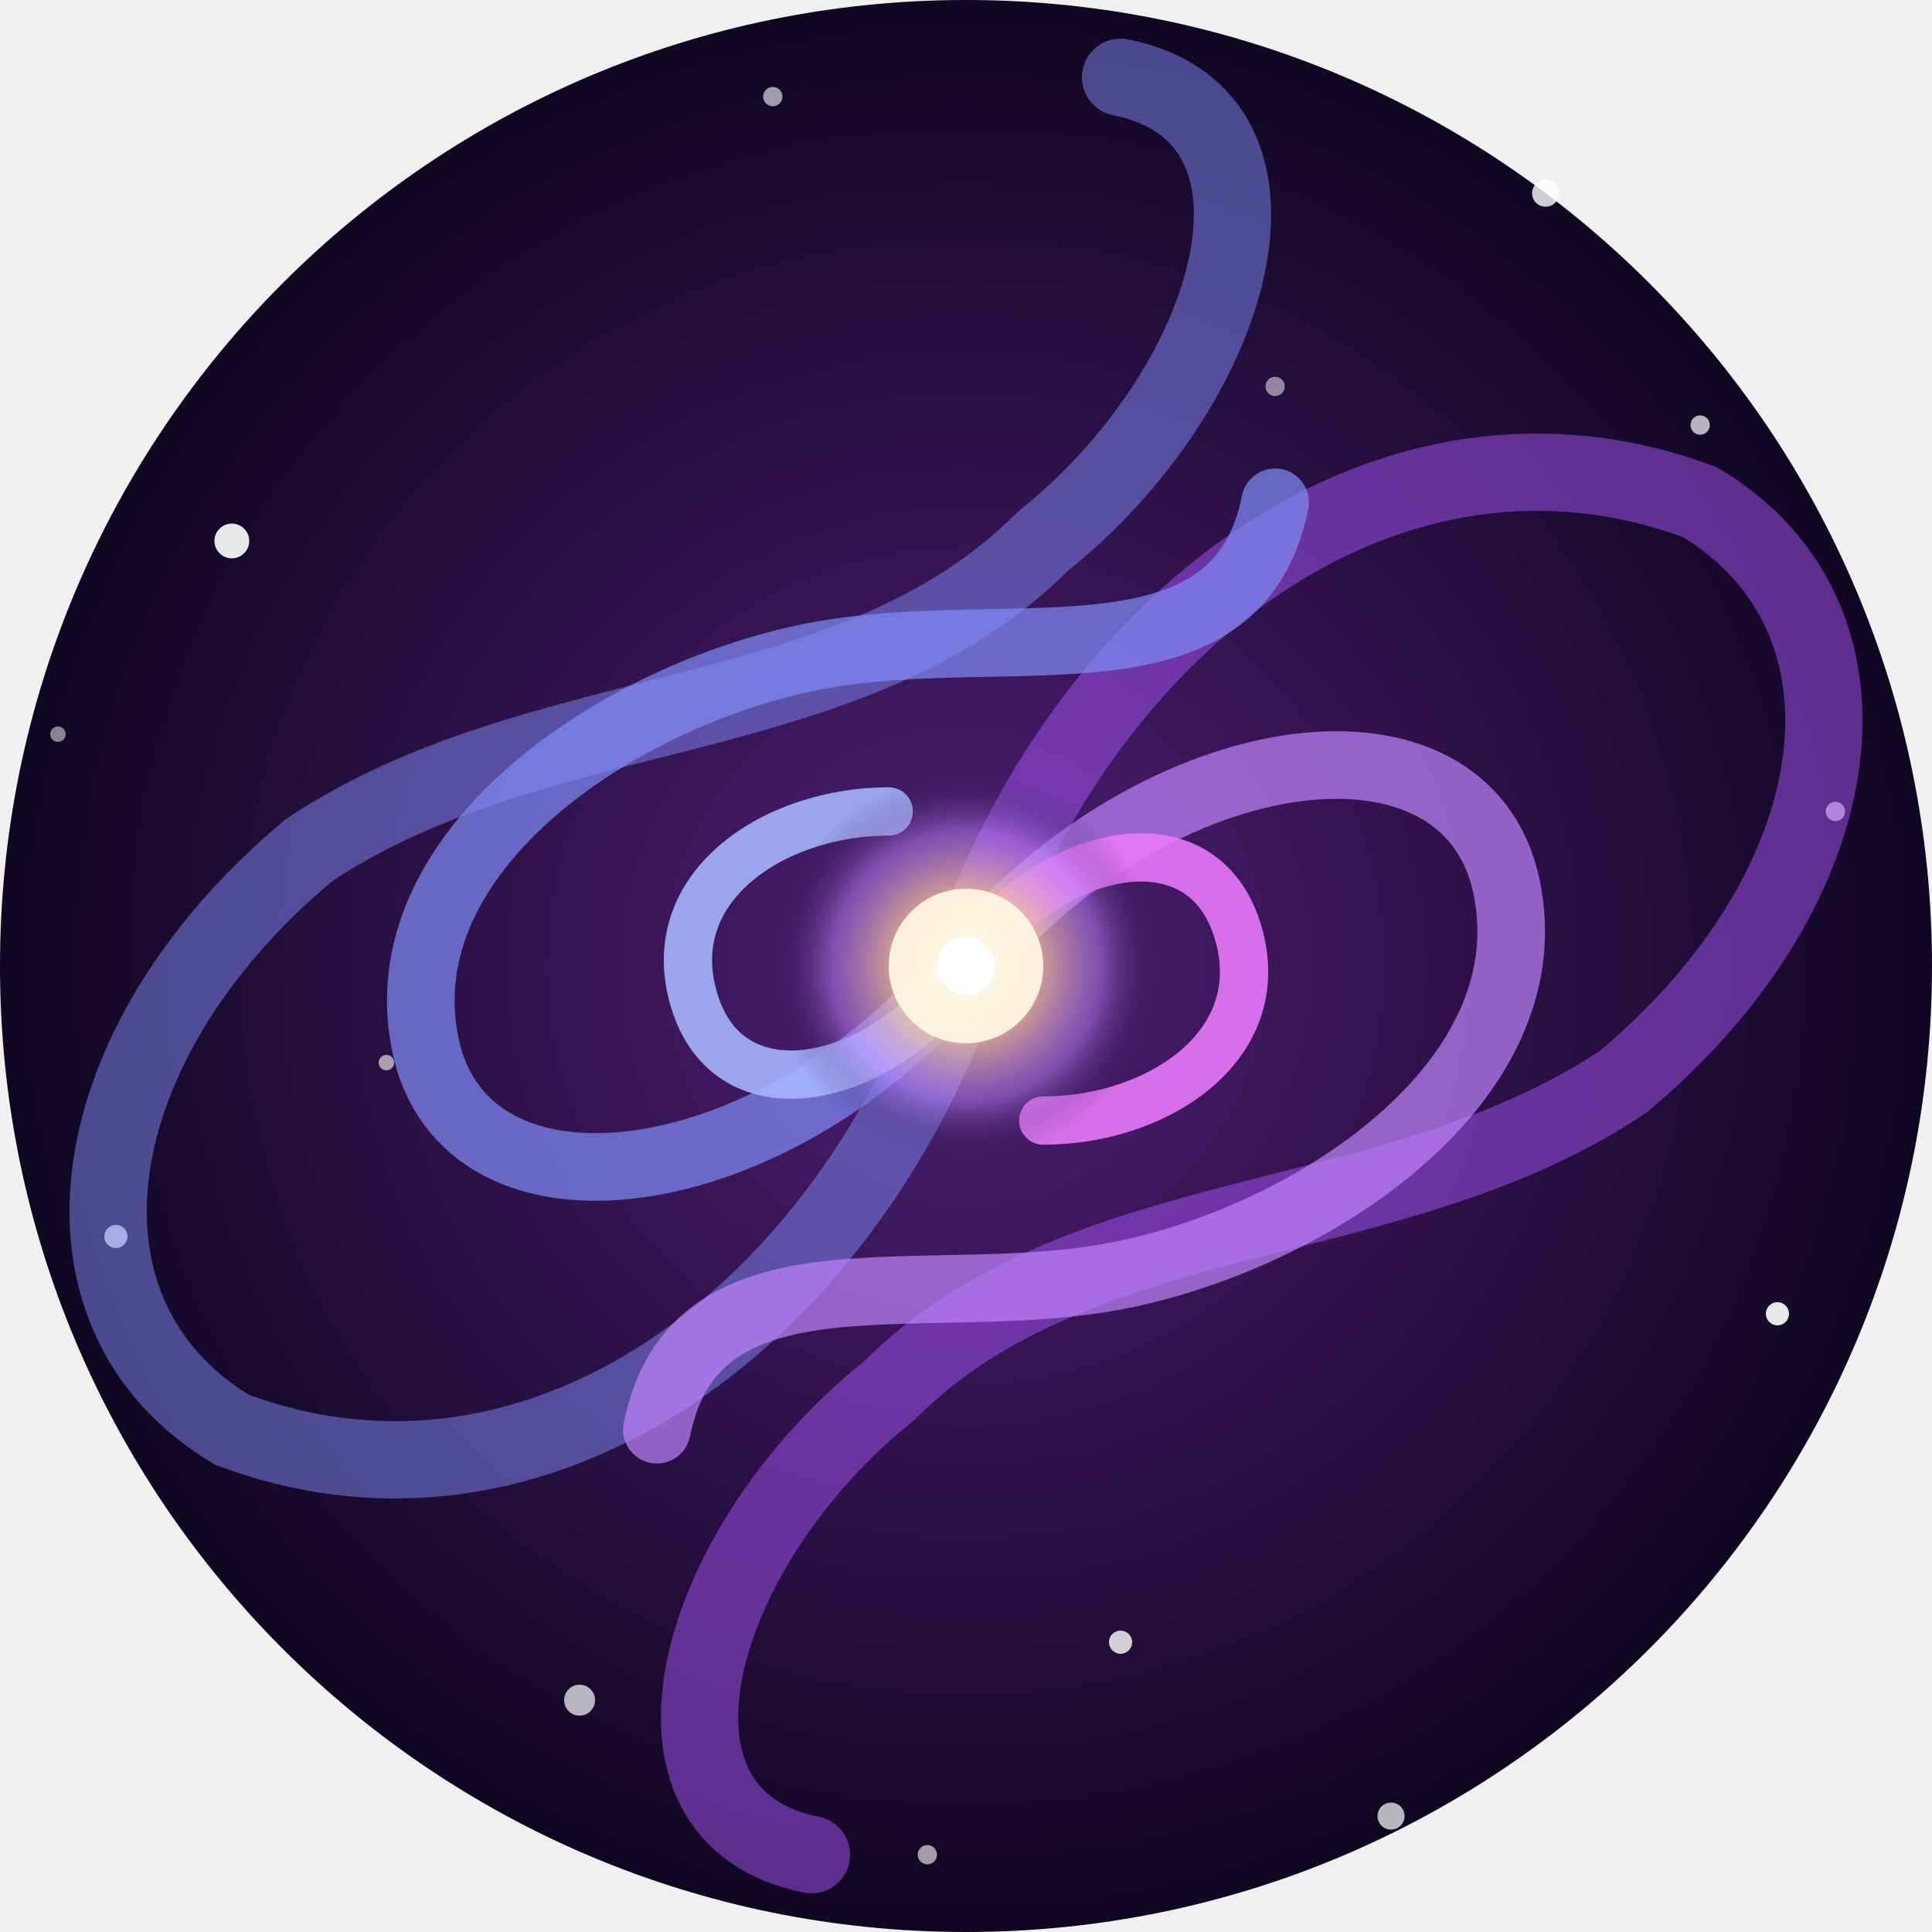
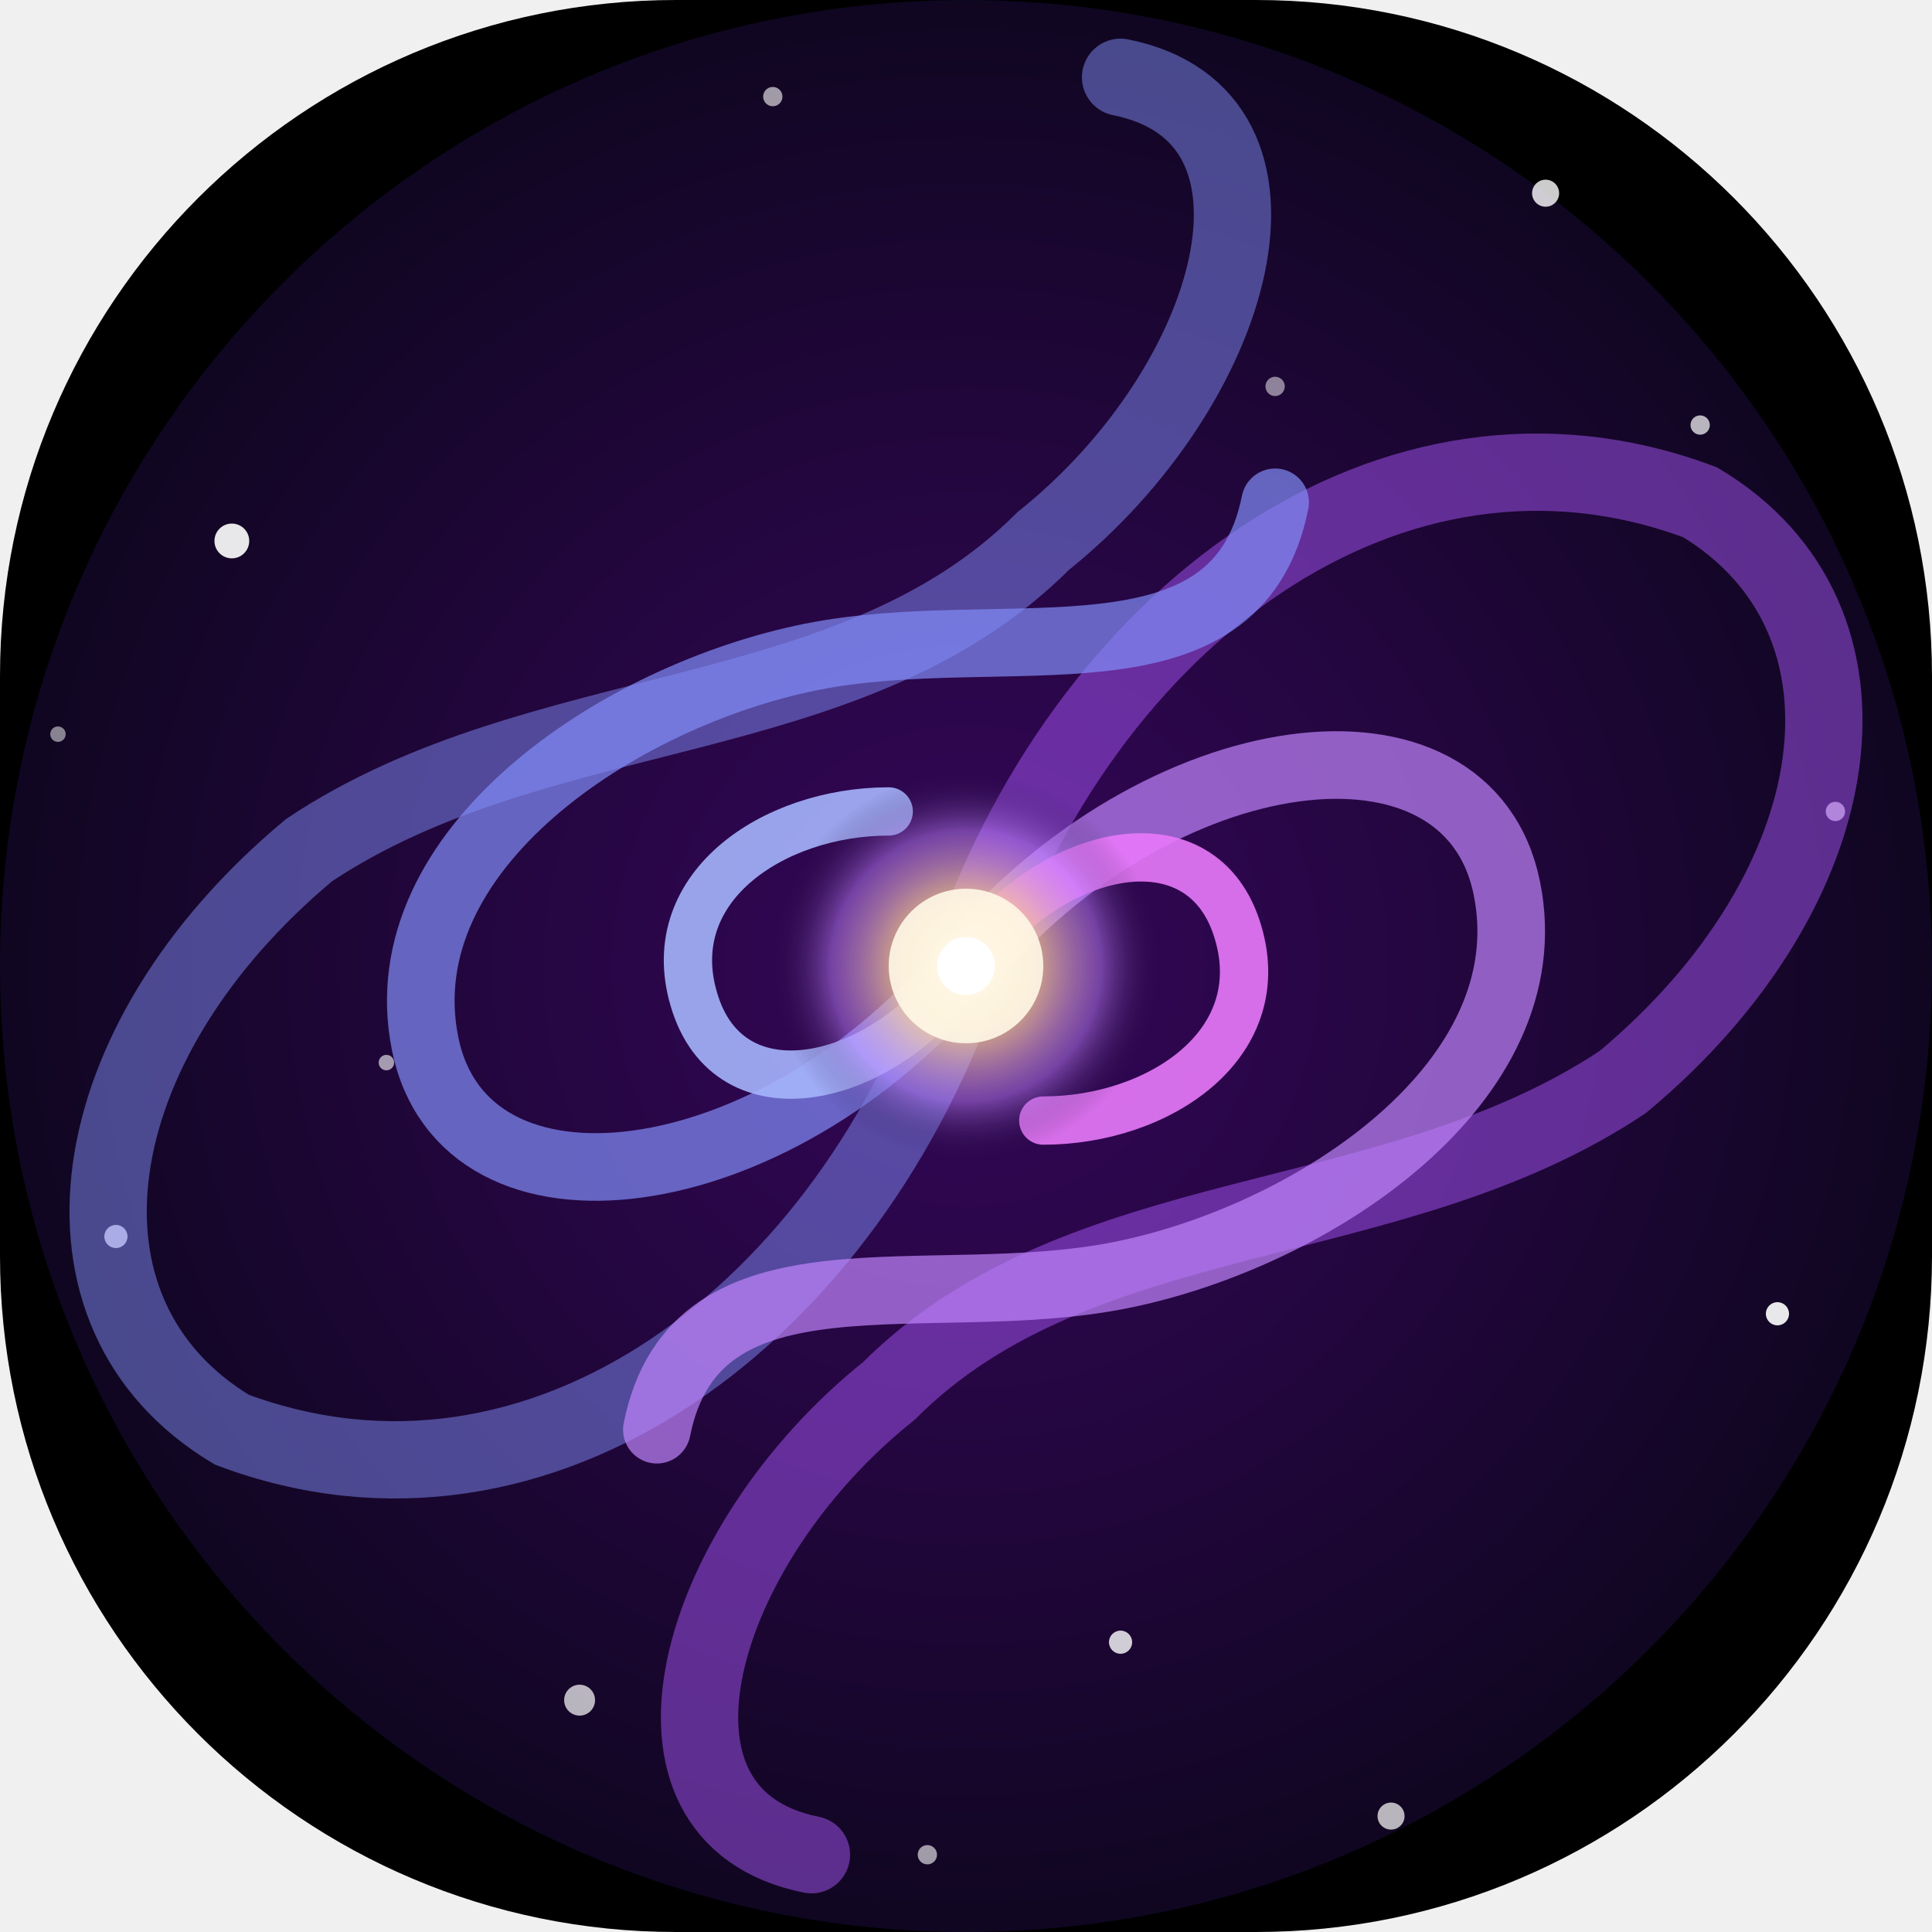
- <svg xmlns="http://www.w3.org/2000/svg" viewBox="0 0 100 100" width="512" height="512">
-   <defs>
-     <radialGradient id="core" cx="50%" cy="50%" r="50%">
-       <stop offset="0%" stop-color="#fff8e7" />
-       <stop offset="30%" stop-color="#ffd580" stop-opacity="0.9" />
-       <stop offset="70%" stop-color="#c084fc" stop-opacity="0.5" />
-       <stop offset="100%" stop-color="#1e1035" stop-opacity="0" />
-     </radialGradient>
-     <radialGradient id="bg" cx="50%" cy="50%" r="50%">
-       <stop offset="0%" stop-color="#3b0764" stop-opacity="0.9" />
-       <stop offset="100%" stop-color="#0f0620" />
-     </radialGradient>
-   </defs>
-   <circle cx="50" cy="50" r="50" fill="url(#bg)" />
-   <circle cx="12" cy="28" r="0.9" fill="white" opacity="0.9" />
-   <circle cx="80" cy="10" r="0.7" fill="white" opacity="0.8" />
-   <circle cx="30" cy="88" r="0.8" fill="white" opacity="0.7" />
-   <circle cx="92" cy="68" r="0.6" fill="white" opacity="0.9" />
-   <circle cx="40" cy="5" r="0.5" fill="white" opacity="0.6" />
-   <circle cx="72" cy="94" r="0.7" fill="white" opacity="0.7" />
-   <circle cx="6" cy="64" r="0.6" fill="white" opacity="0.8" />
-   <circle cx="66" cy="20" r="0.5" fill="white" opacity="0.5" />
-   <circle cx="88" cy="22" r="0.5" fill="white" opacity="0.7" />
-   <circle cx="20" cy="55" r="0.4" fill="white" opacity="0.6" />
-   <circle cx="58" cy="85" r="0.6" fill="white" opacity="0.8" />
-   <circle cx="95" cy="42" r="0.5" fill="white" opacity="0.7" />
-   <circle cx="3" cy="38" r="0.4" fill="white" opacity="0.5" />
-   <circle cx="48" cy="96" r="0.5" fill="white" opacity="0.6" />
-   <g transform="translate(50,50)">
-     <path d="M0,0 C6,-18 22,-30 38,-24 C48,-18 46,-4 34,6 C22,14 6,12 -4,22 C-14,30 -18,44 -8,46" fill="none" stroke="#a855f7" stroke-width="4" stroke-linecap="round" opacity="0.5" />
-     <path d="M0,0 C-6,18 -22,30 -38,24 C-48,18 -46,4 -34,-6 C-22,-14 -6,-12 4,-22 C14,-30 18,-44 8,-46" fill="none" stroke="#818cf8" stroke-width="4" stroke-linecap="round" opacity="0.5" />
-     <path d="M0,0 C10,-12 26,-14 28,-4 C30,6 18,14 8,16 C-2,18 -14,14 -16,24" fill="none" stroke="#c084fc" stroke-width="3.5" stroke-linecap="round" opacity="0.7" />
-     <path d="M0,0 C-10,12 -26,14 -28,4 C-30,-6 -18,-14 -8,-16 C2,-18 14,-14 16,-24" fill="none" stroke="#818cf8" stroke-width="3.5" stroke-linecap="round" opacity="0.7" />
-     <path d="M0,0 C4,-6 12,-8 14,-2 C16,4 10,8 4,8" fill="none" stroke="#e879f9" stroke-width="2.5" stroke-linecap="round" opacity="0.9" />
-     <path d="M0,0 C-4,6 -12,8 -14,2 C-16,-4 -10,-8 -4,-8" fill="none" stroke="#a5b4fc" stroke-width="2.5" stroke-linecap="round" opacity="0.9" />
-     <circle r="10" fill="url(#core)" opacity="0.95" />
-     <circle r="4" fill="#fff8e7" opacity="0.9" />
-     <circle r="1.5" fill="white" />
+ <svg xmlns="http://www.w3.org/2000/svg" version="1.1" width="1000" height="1000">
+   <g clip-path="url(#SvgjsClipPath1093)">
+     <rect width="1000" height="1000" fill="#000000" />
+     <g transform="matrix(1.953125,0,0,1.953125,0,0)">
+       <svg viewBox="0 0 100 100" width="512" height="512">
+         <defs>
+           <radialGradient id="core" cx="50%" cy="50%" r="50%">
+             <stop offset="0%" stop-color="#fff8e7" />
+             <stop offset="30%" stop-color="#ffd580" stop-opacity="0.9" />
+             <stop offset="70%" stop-color="#c084fc" stop-opacity="0.5" />
+             <stop offset="100%" stop-color="#1e1035" stop-opacity="0" />
+           </radialGradient>
+           <radialGradient id="bg" cx="50%" cy="50%" r="50%">
+             <stop offset="0%" stop-color="#3b0764" stop-opacity="0.9" />
+             <stop offset="100%" stop-color="#0f0620" />
+           </radialGradient>
+           <clipPath id="SvgjsClipPath1093">
+             <rect width="1000" height="1000" x="0" y="0" rx="350" ry="350" />
+           </clipPath>
+         </defs>
+         <circle cx="50" cy="50" r="50" fill="url(#bg)" />
+         <circle cx="12" cy="28" r="0.9" fill="white" opacity="0.9" />
+         <circle cx="80" cy="10" r="0.7" fill="white" opacity="0.8" />
+         <circle cx="30" cy="88" r="0.8" fill="white" opacity="0.7" />
+         <circle cx="92" cy="68" r="0.6" fill="white" opacity="0.9" />
+         <circle cx="40" cy="5" r="0.5" fill="white" opacity="0.6" />
+         <circle cx="72" cy="94" r="0.7" fill="white" opacity="0.7" />
+         <circle cx="6" cy="64" r="0.6" fill="white" opacity="0.8" />
+         <circle cx="66" cy="20" r="0.5" fill="white" opacity="0.5" />
+         <circle cx="88" cy="22" r="0.5" fill="white" opacity="0.7" />
+         <circle cx="20" cy="55" r="0.4" fill="white" opacity="0.6" />
+         <circle cx="58" cy="85" r="0.6" fill="white" opacity="0.8" />
+         <circle cx="95" cy="42" r="0.5" fill="white" opacity="0.7" />
+         <circle cx="3" cy="38" r="0.4" fill="white" opacity="0.5" />
+         <circle cx="48" cy="96" r="0.5" fill="white" opacity="0.6" />
+         <g transform="translate(50,50)">
+           <path d="M0,0 C6,-18 22,-30 38,-24 C48,-18 46,-4 34,6 C22,14 6,12 -4,22 C-14,30 -18,44 -8,46" fill="none" stroke="#a855f7" stroke-width="4" stroke-linecap="round" opacity="0.5" />
+           <path d="M0,0 C-6,18 -22,30 -38,24 C-48,18 -46,4 -34,-6 C-22,-14 -6,-12 4,-22 C14,-30 18,-44 8,-46" fill="none" stroke="#818cf8" stroke-width="4" stroke-linecap="round" opacity="0.5" />
+           <path d="M0,0 C10,-12 26,-14 28,-4 C30,6 18,14 8,16 C-2,18 -14,14 -16,24" fill="none" stroke="#c084fc" stroke-width="3.5" stroke-linecap="round" opacity="0.7" />
+           <path d="M0,0 C-10,12 -26,14 -28,4 C-30,-6 -18,-14 -8,-16 C2,-18 14,-14 16,-24" fill="none" stroke="#818cf8" stroke-width="3.5" stroke-linecap="round" opacity="0.7" />
+           <path d="M0,0 C4,-6 12,-8 14,-2 C16,4 10,8 4,8" fill="none" stroke="#e879f9" stroke-width="2.5" stroke-linecap="round" opacity="0.9" />
+           <path d="M0,0 C-4,6 -12,8 -14,2 C-16,-4 -10,-8 -4,-8" fill="none" stroke="#a5b4fc" stroke-width="2.5" stroke-linecap="round" opacity="0.9" />
+           <circle r="10" fill="url(#core)" opacity="0.95" />
+           <circle r="4" fill="#fff8e7" opacity="0.9" />
+           <circle r="1.5" fill="white" />
+         </g>
+       </svg>
+     </g>
  </g>
</svg>
